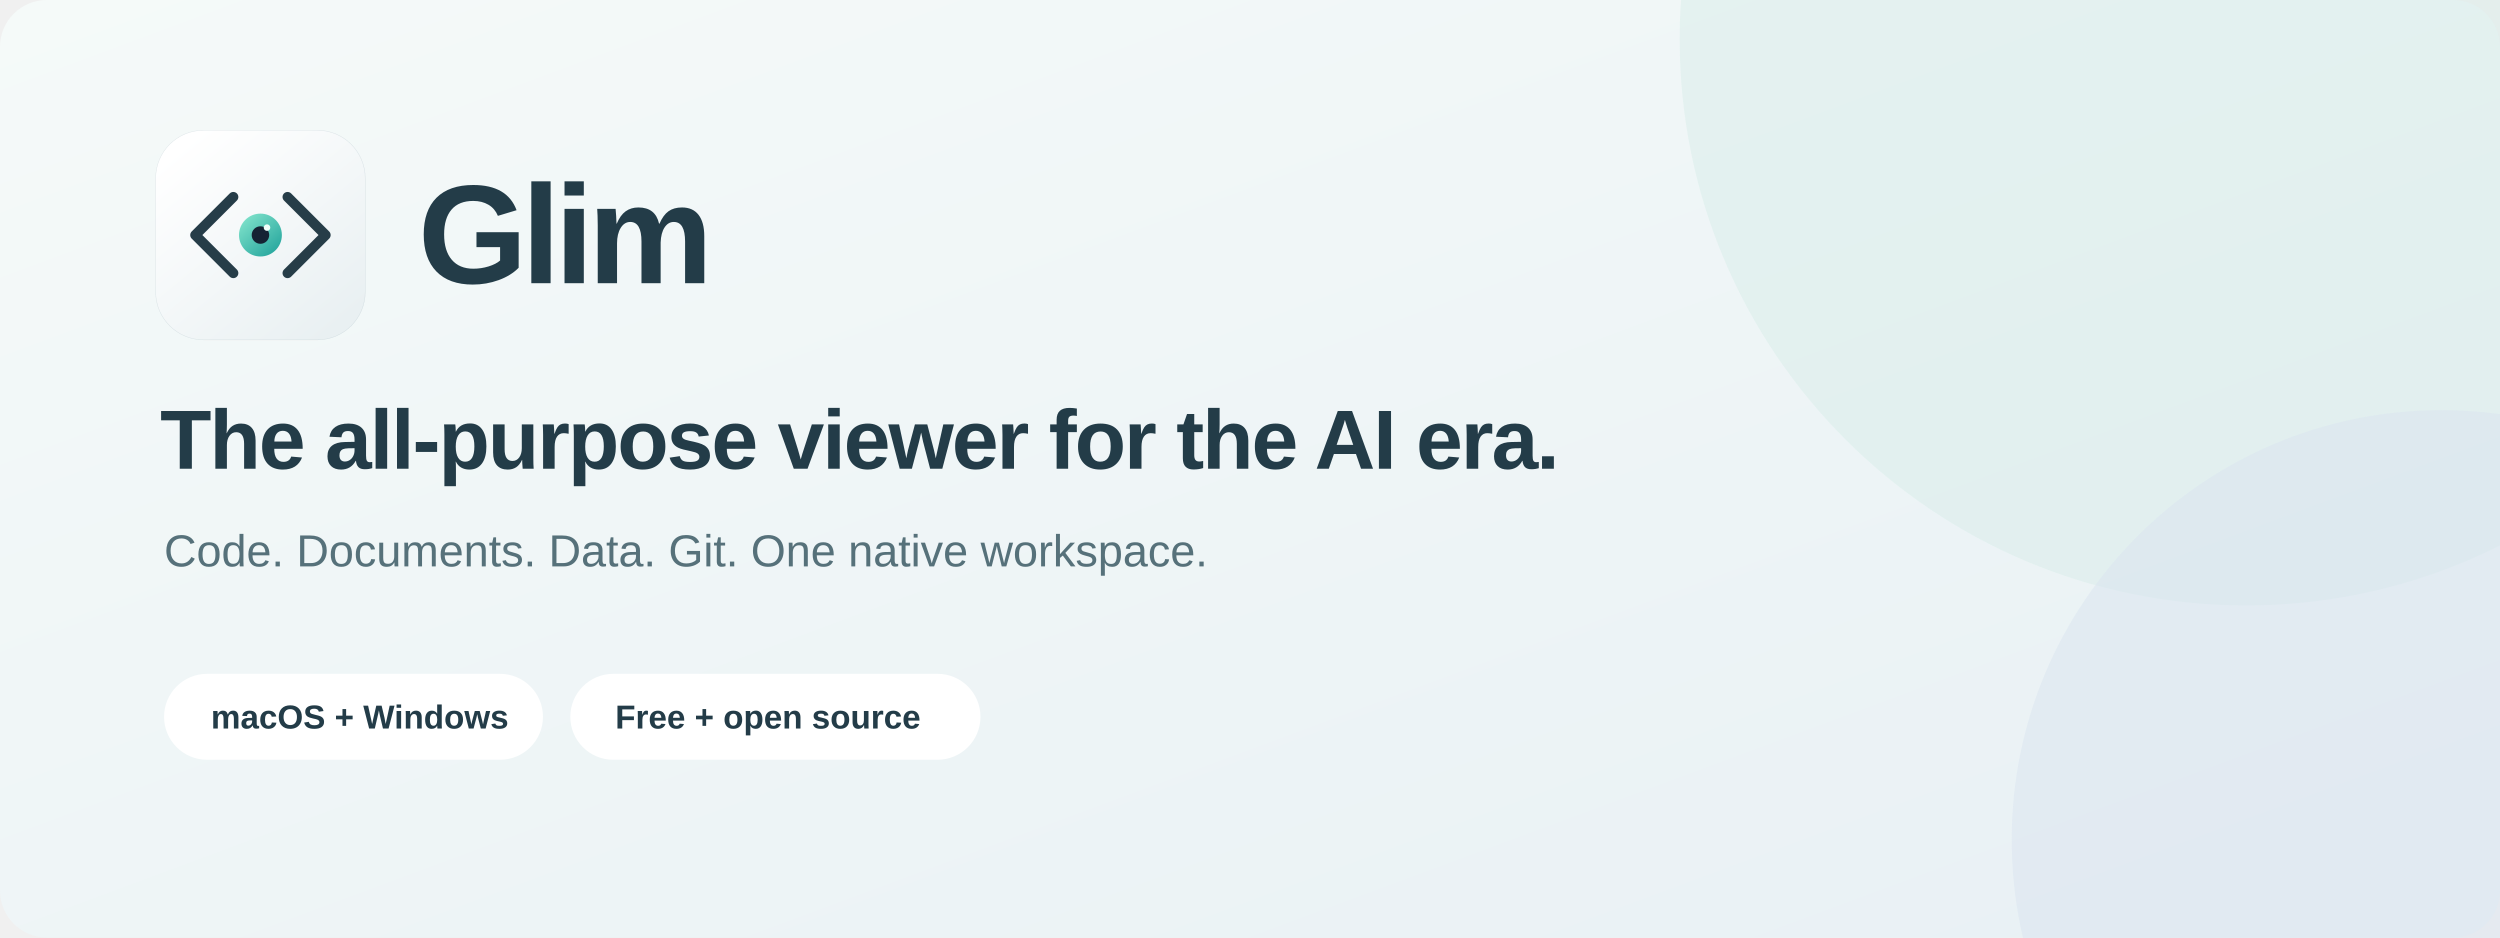
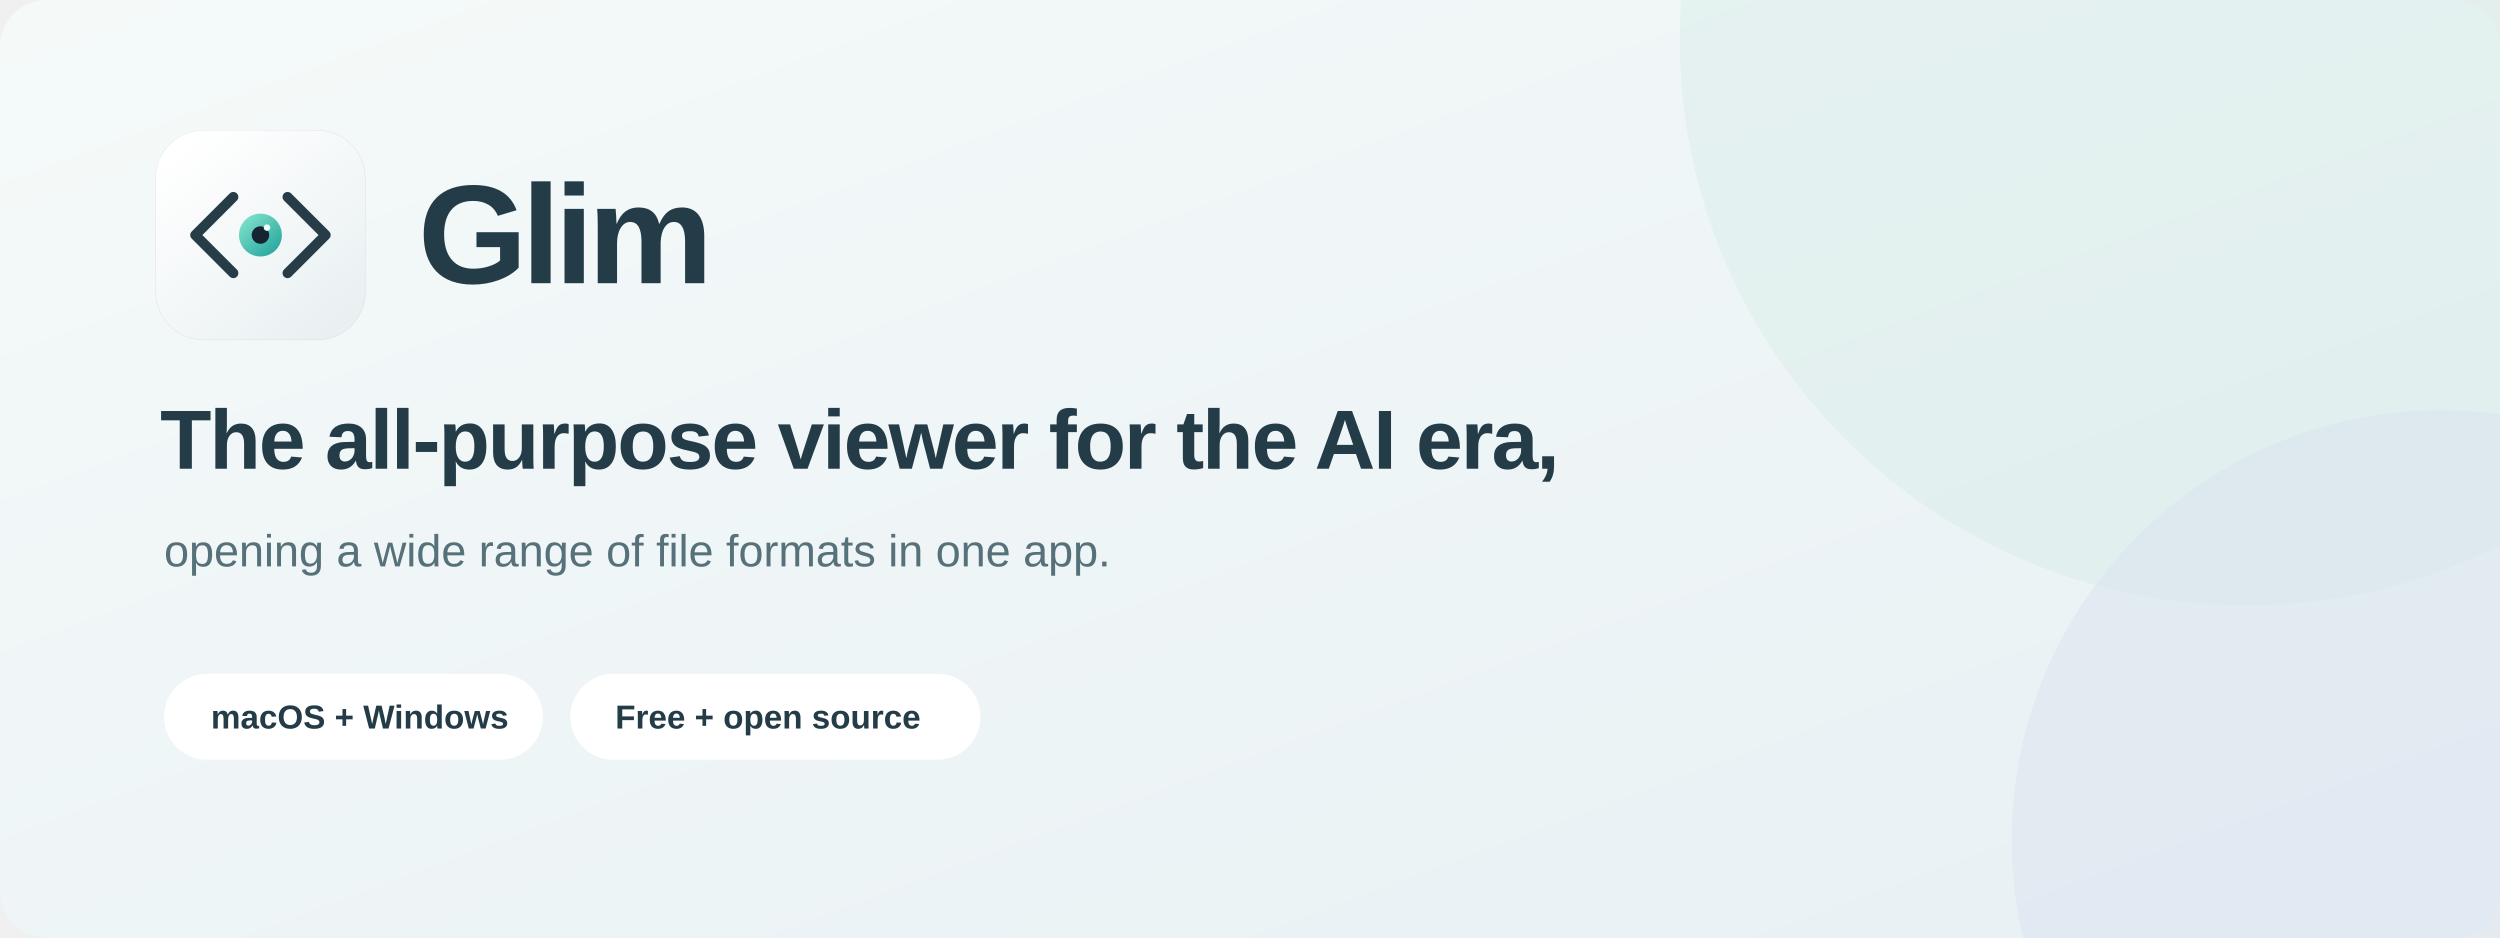
<svg xmlns="http://www.w3.org/2000/svg" width="1280" height="480" viewBox="0 0 1280 480">
  <defs>
    <linearGradient id="bg" x2="1" y2="1">
      <stop stop-color="#f5faf9" />
      <stop offset="1" stop-color="#e8f0f4" />
    </linearGradient>
  </defs>
  <rect width="1280" height="480" rx="24" fill="url(#bg)" />
  <circle cx="1150" cy="20" r="290" fill="#d4ece7" opacity=".45" />
  <circle cx="1250" cy="430" r="220" fill="#d9e4ef" opacity=".5" />
  <g fill="none" transform="translate(76 63) scale(.112)">
    <defs>
      <linearGradient id="surface" x1="160" y1="100" x2="850" y2="940" gradientUnits="userSpaceOnUse">
        <stop stop-color="#FFFFFF" />
        <stop offset="1" stop-color="#E9F0F2" />
      </linearGradient>
      <linearGradient id="iris" x1="441" y1="432" x2="582" y2="592" gradientUnits="userSpaceOnUse">
        <stop stop-color="#7CE0C9" />
        <stop offset="1" stop-color="#29A89F" />
      </linearGradient>
    </defs>
    <rect x="32" y="32" width="960" height="960" rx="220" fill="url(#surface)" />
    <rect x="33" y="33" width="958" height="958" rx="219" stroke="#C7D4D9" stroke-opacity=".65" stroke-width="2" />
    <path d="M388 338 214 512 388 686" stroke="#263D48" stroke-width="46" stroke-linecap="round" stroke-linejoin="round" />
    <path d="M636 338 810 512 636 686" stroke="#263D48" stroke-width="46" stroke-linecap="round" stroke-linejoin="round" />
    <circle cx="512" cy="512" r="98" fill="url(#iris)" />
    <circle cx="512" cy="512" r="40" fill="#152333" />
    <circle cx="542" cy="478" r="15" fill="#F1FFFA" />
  </g>
  <g font-family="-apple-system, BlinkMacSystemFont, 'Segoe UI', Arial, sans-serif" fill="#233c48">
    <text x="214" y="145" font-size="72" font-weight="700" letter-spacing="-3">Glim</text>
-     <text x="82" y="240" font-size="43" font-weight="600" letter-spacing="-1">The all-purpose viewer for the AI era.</text>
-     <text x="84" y="290" font-size="23" fill="#56717a">Code. Documents. Data. Git. One native workspace.</text>
+     <text x="82" y="240" font-size="43" font-weight="600" letter-spacing="-1">The all-purpose viewer for the AI era,</text>
+     <text x="84" y="290" font-size="23" fill="#56717a">opening a wide range of file formats in one app.</text>
    <g font-size="17" font-weight="600">
      <rect x="84" y="345" width="194" height="44" rx="22" fill="#fff" />
      <text x="108" y="373">macOS + Windows</text>
      <rect x="292" y="345" width="210" height="44" rx="22" fill="#fff" />
      <text x="315" y="373">Free + open source</text>
    </g>
  </g>
</svg>
